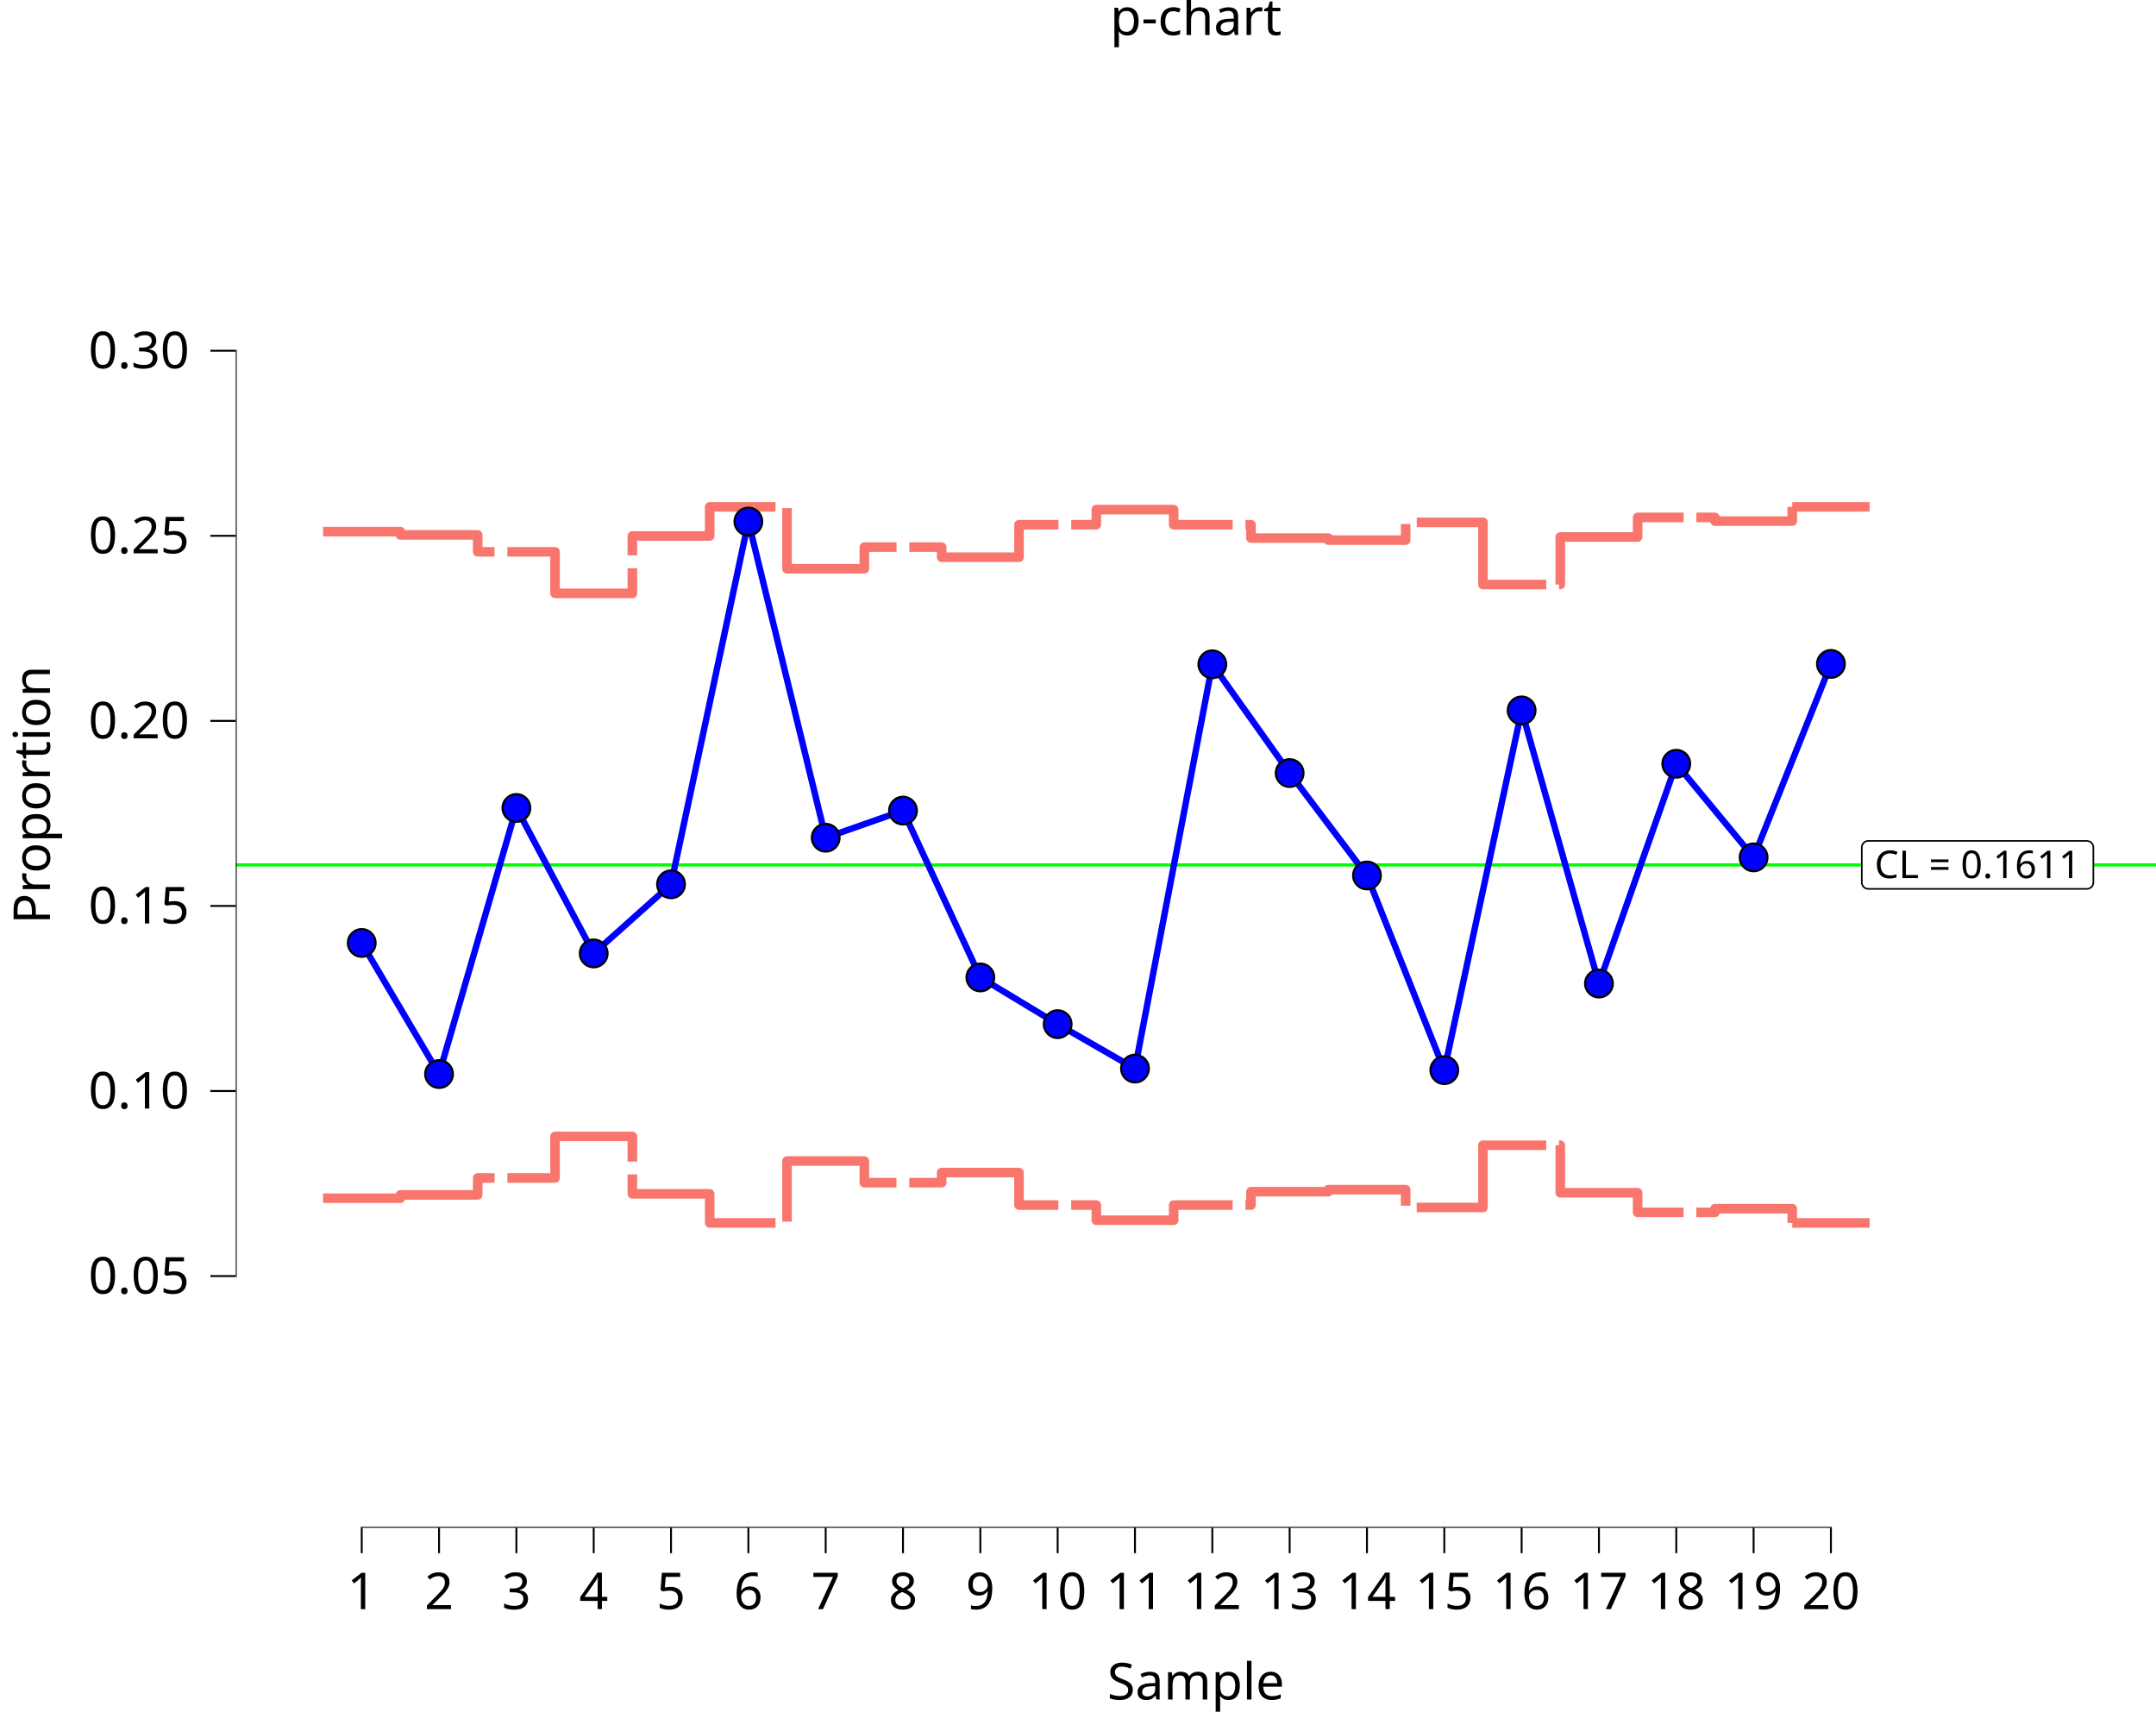
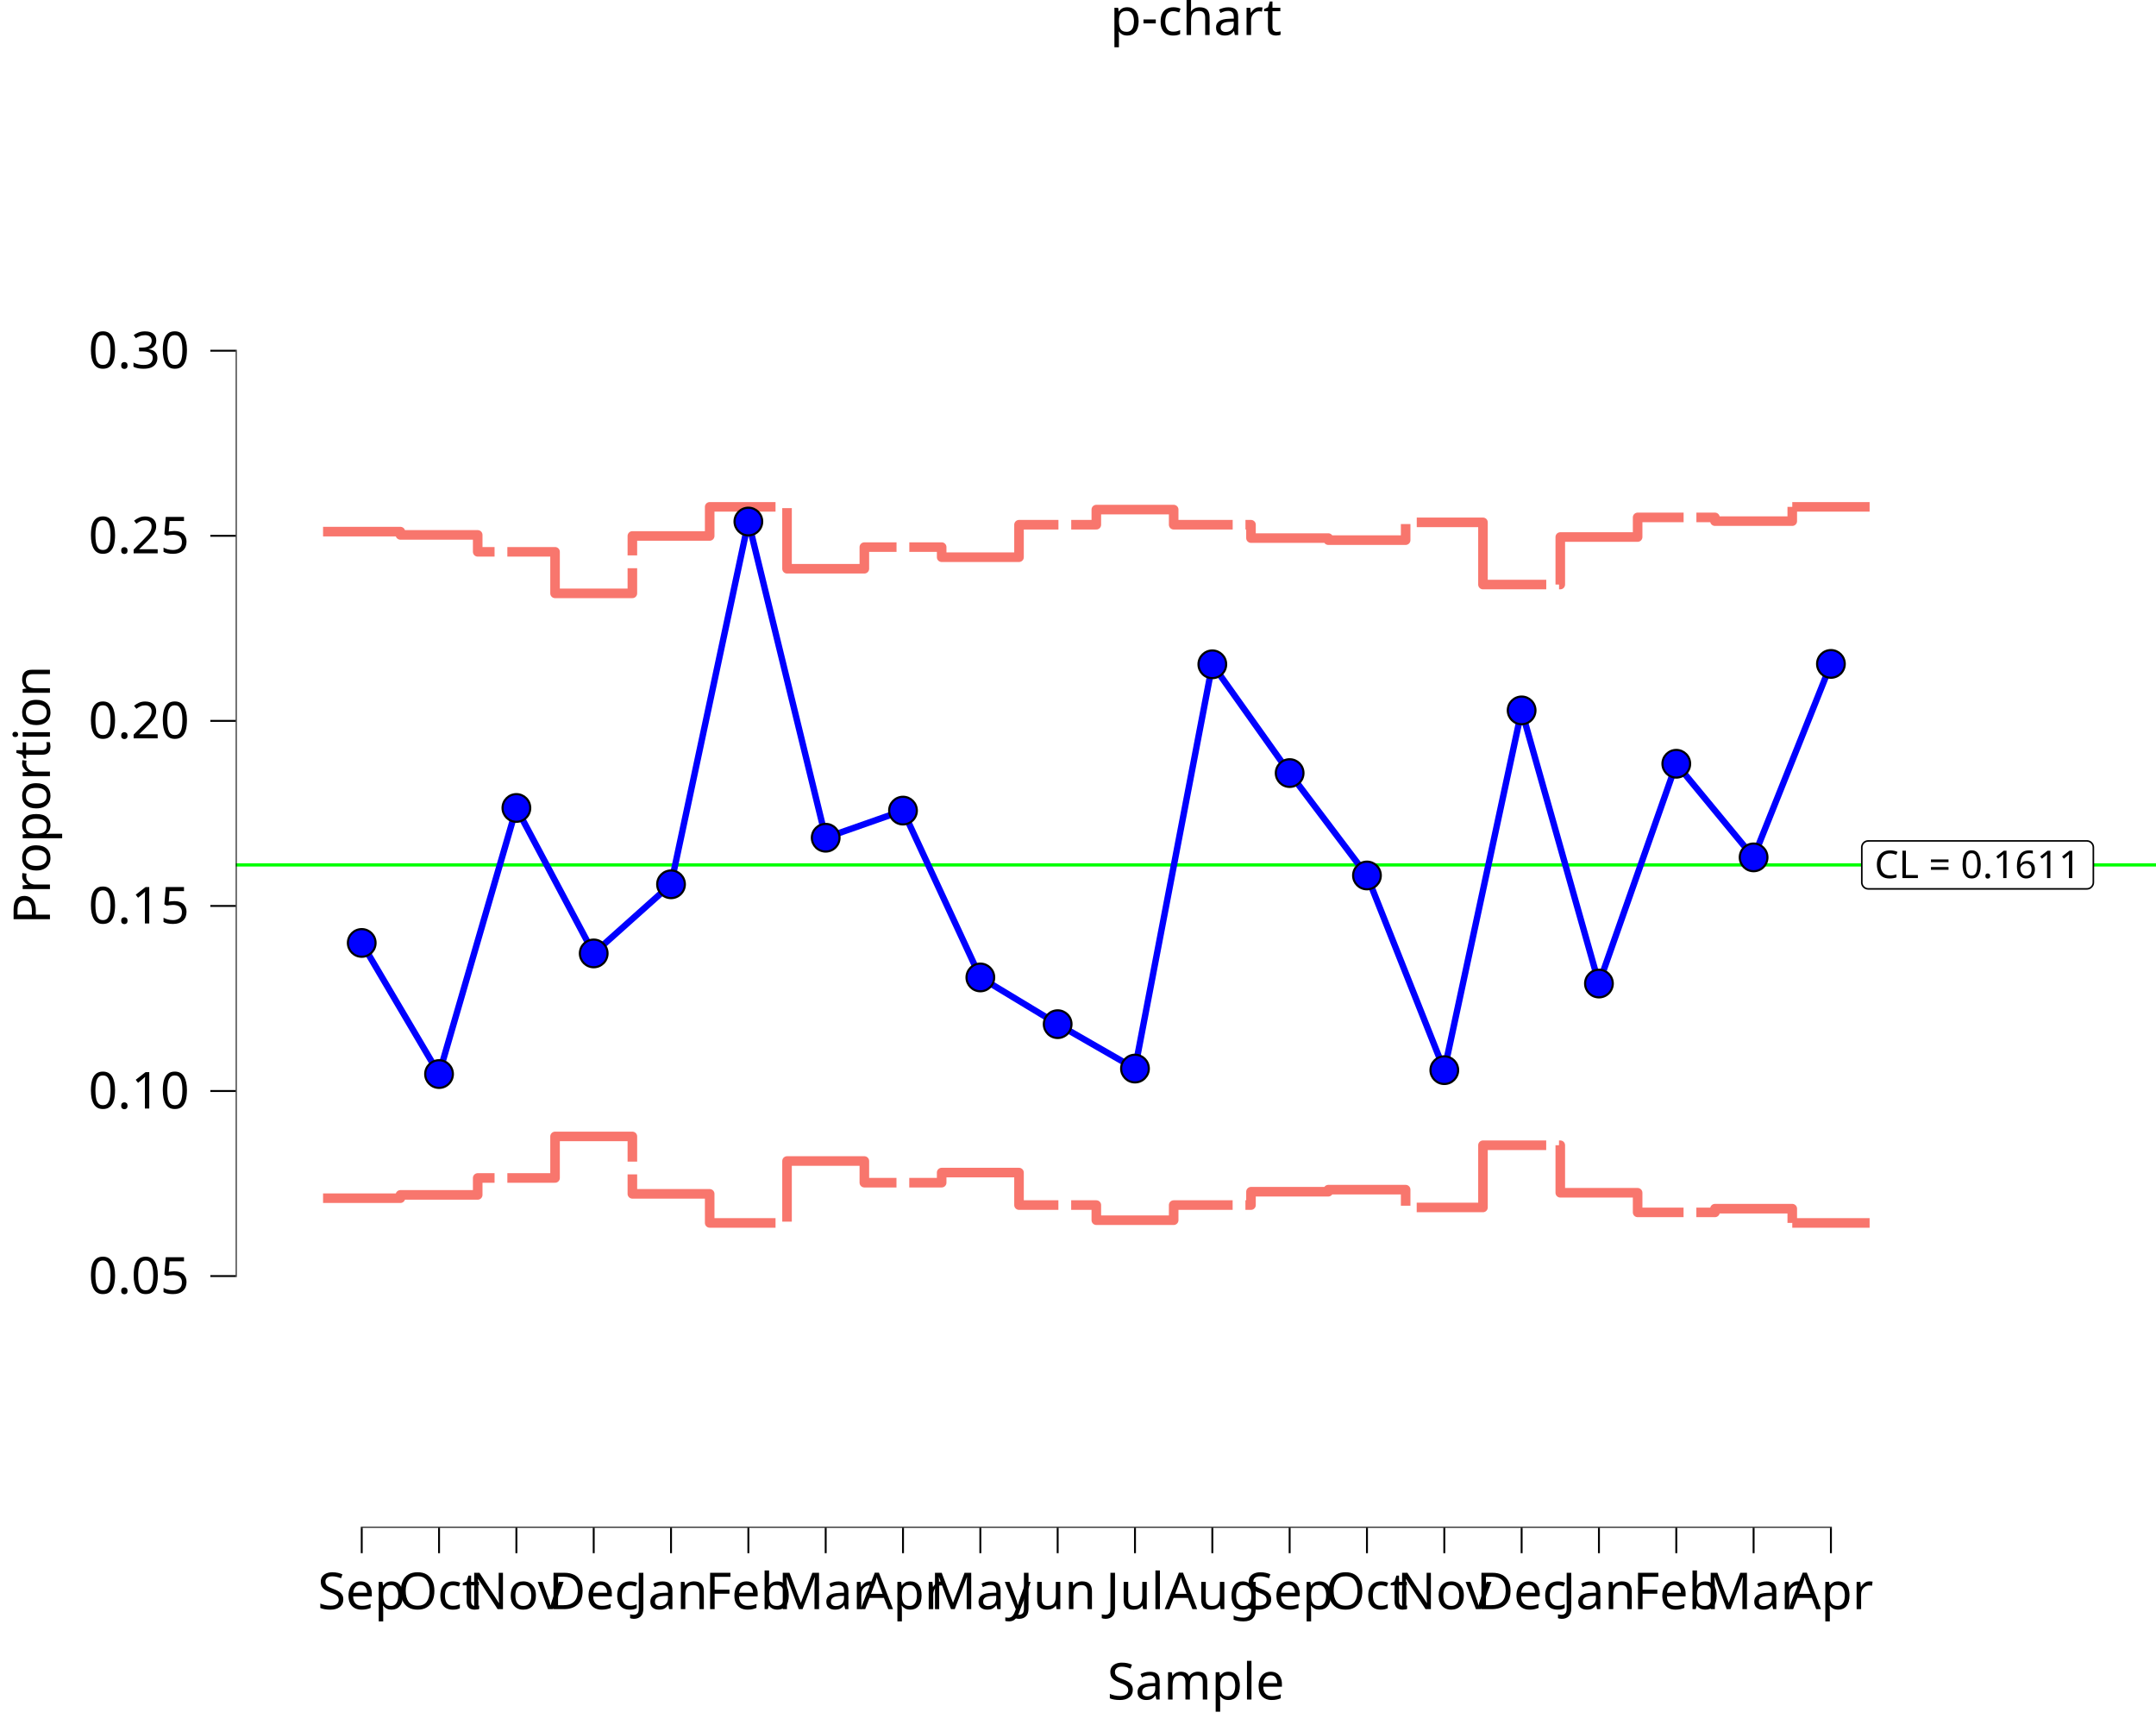
<svg xmlns="http://www.w3.org/2000/svg" class="svglite" data-engine-version="2.0" width="720.00pt" height="576.00pt" viewBox="0 0 720.00 576.00">
  <defs>
    <style type="text/css">
    .svglite line, .svglite polyline, .svglite polygon, .svglite path, .svglite rect, .svglite circle {
      fill: none;
      stroke: #000000;
      stroke-linecap: round;
      stroke-linejoin: round;
      stroke-miterlimit: 10.00;
    }
  </style>
  </defs>
  <rect width="100%" height="100%" style="stroke: none; fill: #FFFFFF;" />
  <defs>
    <clipPath id="cpMC4wMHw3MjAuMDB8MC4wMHw1NzYuMDA=">
      <rect x="0.00" y="0.00" width="720.00" height="576.00" />
    </clipPath>
  </defs>
  <g clip-path="url(#cpMC4wMHw3MjAuMDB8MC4wMHw1NzYuMDA=)">
    <rect x="-0" y="0.00" width="720.00" height="576.00" style="stroke-width: 10.67; stroke: none;" />
  </g>
  <defs>
    <clipPath id="cpNzguNzR8NzIwLjAwfDIwLjcxfDUxMC4xNA==">
      <rect x="78.74" y="20.71" width="641.26" height="489.43" />
    </clipPath>
  </defs>
  <g clip-path="url(#cpNzguNzR8NzIwLjAwfDIwLjcxfDUxMC4xNA==)">
    <rect x="78.74" y="20.71" width="641.26" height="489.43" style="stroke-width: 10.67; stroke: none;" />
    <line x1="78.74" y1="288.80" x2="720.00" y2="288.80" style="stroke-width: 1.07; stroke: #00FF00; stroke-linecap: butt;" />
    <polygon points="623.91,296.81 696.92,296.81 696.83,296.80 697.18,296.79 697.52,296.72 697.84,296.60 698.15,296.42 698.41,296.20 698.64,295.94 698.83,295.65 698.97,295.33 699.05,294.99 699.08,294.65 699.08,294.65 699.08,282.95 699.08,282.95 699.05,282.61 698.97,282.27 698.83,281.95 698.64,281.66 698.41,281.40 698.15,281.18 697.84,281.00 697.52,280.88 697.18,280.81 696.92,280.79 623.91,280.79 624.17,280.81 623.82,280.80 623.47,280.84 623.14,280.93 622.83,281.08 622.54,281.28 622.29,281.52 622.08,281.80 621.92,282.11 621.81,282.44 621.75,282.78 621.75,282.95 621.75,294.65 621.75,294.47 621.75,294.82 621.81,295.16 621.92,295.49 622.08,295.80 622.29,296.08 622.54,296.32 622.83,296.52 623.14,296.67 623.47,296.76 623.82,296.80 " style="stroke-width: 0.53; fill: #FFFFFF;" />
    <text x="660.41" y="293.21" text-anchor="middle" style="font-size: 12.80px; font-family: sans;" textLength="70.13px" lengthAdjust="spacingAndGlyphs">CL = 0.1611</text>
    <line x1="120.48" y1="510.14" x2="611.76" y2="510.14" style="stroke-width: 0.64; stroke-linecap: butt;" />
    <line x1="78.74" y1="426.41" x2="78.74" y2="116.79" style="stroke-width: 0.64; stroke-linecap: butt;" />
    <polyline points="107.89,177.51 133.71,177.51 133.71,178.61 159.53,178.61 159.53,184.26 185.36,184.26 185.36,198.13 211.18,198.13 211.18,178.96 237.00,178.96 237.00,169.25 262.83,169.25 262.83,189.91 288.65,189.91 288.65,182.69 314.47,182.69 314.47,186.06 340.30,186.06 340.30,175.21 366.12,175.21 366.12,170.16 391.95,170.16 391.95,175.21 417.77,175.21 417.77,179.67 443.59,179.67 443.59,180.36 469.42,180.36 469.42,174.42 495.24,174.42 495.24,195.19 521.06,195.19 521.06,179.32 546.89,179.32 546.89,172.77 572.71,172.77 572.71,174.01 598.53,174.01 598.53,169.25 " style="stroke-width: 3.20; stroke: #F8766D; stroke-dasharray: 64.02,4.27; stroke-linecap: butt;" />
    <polyline points="120.80,314.86 146.62,358.64 172.45,269.79 198.27,318.36 224.09,295.28 249.92,174.15 275.74,279.73 301.56,270.67 327.39,326.38 353.21,341.98 379.03,356.81 404.86,221.82 430.68,258.14 456.50,292.33 482.33,357.34 508.15,237.21 533.97,328.42 559.80,255.03 585.62,286.29 611.44,221.69 " style="stroke-width: 2.13; stroke: #0000FF; stroke-linecap: butt;" />
    <circle cx="120.80" cy="314.86" r="4.62" style="stroke-width: 0.71; fill: #0000FF;" />
    <circle cx="146.62" cy="358.64" r="4.62" style="stroke-width: 0.71; fill: #0000FF;" />
    <circle cx="172.45" cy="269.79" r="4.62" style="stroke-width: 0.71; fill: #0000FF;" />
    <circle cx="198.27" cy="318.36" r="4.62" style="stroke-width: 0.71; fill: #0000FF;" />
    <circle cx="224.09" cy="295.28" r="4.62" style="stroke-width: 0.71; fill: #0000FF;" />
    <circle cx="249.92" cy="174.15" r="4.62" style="stroke-width: 0.71; fill: #0000FF;" />
    <circle cx="275.74" cy="279.73" r="4.62" style="stroke-width: 0.71; fill: #0000FF;" />
    <circle cx="301.56" cy="270.67" r="4.62" style="stroke-width: 0.71; fill: #0000FF;" />
    <circle cx="327.39" cy="326.38" r="4.62" style="stroke-width: 0.71; fill: #0000FF;" />
    <circle cx="353.21" cy="341.98" r="4.62" style="stroke-width: 0.71; fill: #0000FF;" />
    <circle cx="379.03" cy="356.81" r="4.62" style="stroke-width: 0.71; fill: #0000FF;" />
    <circle cx="404.86" cy="221.82" r="4.62" style="stroke-width: 0.71; fill: #0000FF;" />
    <circle cx="430.68" cy="258.14" r="4.62" style="stroke-width: 0.71; fill: #0000FF;" />
    <circle cx="456.50" cy="292.33" r="4.62" style="stroke-width: 0.71; fill: #0000FF;" />
    <circle cx="482.33" cy="357.34" r="4.62" style="stroke-width: 0.71; fill: #0000FF;" />
    <circle cx="508.15" cy="237.21" r="4.62" style="stroke-width: 0.71; fill: #0000FF;" />
    <circle cx="533.97" cy="328.42" r="4.62" style="stroke-width: 0.71; fill: #0000FF;" />
    <circle cx="559.80" cy="255.03" r="4.62" style="stroke-width: 0.71; fill: #0000FF;" />
    <circle cx="585.62" cy="286.29" r="4.62" style="stroke-width: 0.71; fill: #0000FF;" />
    <circle cx="611.44" cy="221.69" r="4.62" style="stroke-width: 0.71; fill: #0000FF;" />
    <polyline points="107.89,400.09 133.71,400.09 133.71,398.99 159.53,398.99 159.53,393.34 185.36,393.34 185.36,379.47 211.18,379.47 211.18,398.64 237.00,398.64 237.00,408.35 262.83,408.35 262.83,387.68 288.65,387.68 288.65,394.91 314.47,394.91 314.47,391.54 340.30,391.54 340.30,402.39 366.12,402.39 366.12,407.44 391.95,407.44 391.95,402.39 417.77,402.39 417.77,397.93 443.59,397.93 443.59,397.24 469.42,397.24 469.42,403.18 495.24,403.18 495.24,382.41 521.06,382.41 521.06,398.28 546.89,398.28 546.89,404.83 572.71,404.83 572.71,403.59 598.53,403.59 598.53,408.35 " style="stroke-width: 3.20; stroke: #F8766D; stroke-dasharray: 64.02,4.27; stroke-linecap: butt;" />
    <polyline points="598.53,169.25 624.36,169.25 624.36,169.25 " style="stroke-width: 3.20; stroke: #F8766D; stroke-linecap: butt;" />
    <polyline points="598.53,408.35 624.36,408.35 624.36,408.35 " style="stroke-width: 3.20; stroke: #F8766D; stroke-linecap: butt;" />
    <rect x="78.74" y="20.71" width="641.26" height="489.43" style="stroke-width: 0.00; stroke: none;" />
  </g>
  <g clip-path="url(#cpMC4wMHw3MjAuMDB8MC4wMHw1NzYuMDA=)">
    <polyline points="78.74,510.14 78.74,20.71 " style="stroke-width: 0.00; stroke: none; stroke-linecap: butt;" />
    <text x="63.26" y="431.95" text-anchor="end" style="font-size: 17.00px; font-family: sans;" textLength="33.09px" lengthAdjust="spacingAndGlyphs">0.05</text>
    <text x="63.26" y="370.15" text-anchor="end" style="font-size: 17.00px; font-family: sans;" textLength="33.09px" lengthAdjust="spacingAndGlyphs">0.10</text>
    <text x="63.26" y="308.35" text-anchor="end" style="font-size: 17.00px; font-family: sans;" textLength="33.09px" lengthAdjust="spacingAndGlyphs">0.15</text>
    <text x="63.26" y="246.55" text-anchor="end" style="font-size: 17.00px; font-family: sans;" textLength="33.09px" lengthAdjust="spacingAndGlyphs">0.20</text>
    <text x="63.26" y="184.76" text-anchor="end" style="font-size: 17.00px; font-family: sans;" textLength="33.09px" lengthAdjust="spacingAndGlyphs">0.25</text>
    <text x="63.26" y="122.96" text-anchor="end" style="font-size: 17.00px; font-family: sans;" textLength="33.09px" lengthAdjust="spacingAndGlyphs">0.30</text>
    <polyline points="70.24,426.10 78.74,426.10 " style="stroke-width: 0.64; stroke-linecap: butt;" />
    <polyline points="70.24,364.30 78.74,364.30 " style="stroke-width: 0.64; stroke-linecap: butt;" />
    <polyline points="70.24,302.50 78.74,302.50 " style="stroke-width: 0.64; stroke-linecap: butt;" />
    <polyline points="70.24,240.71 78.74,240.71 " style="stroke-width: 0.64; stroke-linecap: butt;" />
    <polyline points="70.24,178.91 78.74,178.91 " style="stroke-width: 0.64; stroke-linecap: butt;" />
    <polyline points="70.24,117.11 78.74,117.11 " style="stroke-width: 0.64; stroke-linecap: butt;" />
    <polyline points="78.74,510.14 720.00,510.14 " style="stroke-width: 0.00; stroke: none; stroke-linecap: butt;" />
    <polyline points="120.80,518.64 120.80,510.14 " style="stroke-width: 0.64; stroke-linecap: butt;" />
    <polyline points="146.62,518.64 146.62,510.14 " style="stroke-width: 0.64; stroke-linecap: butt;" />
    <polyline points="172.45,518.64 172.45,510.14 " style="stroke-width: 0.64; stroke-linecap: butt;" />
    <polyline points="198.27,518.64 198.27,510.14 " style="stroke-width: 0.64; stroke-linecap: butt;" />
    <polyline points="224.09,518.64 224.09,510.14 " style="stroke-width: 0.64; stroke-linecap: butt;" />
    <polyline points="249.92,518.64 249.92,510.14 " style="stroke-width: 0.64; stroke-linecap: butt;" />
    <polyline points="275.74,518.64 275.74,510.14 " style="stroke-width: 0.64; stroke-linecap: butt;" />
    <polyline points="301.56,518.64 301.56,510.14 " style="stroke-width: 0.64; stroke-linecap: butt;" />
    <polyline points="327.39,518.64 327.39,510.14 " style="stroke-width: 0.64; stroke-linecap: butt;" />
    <polyline points="353.21,518.64 353.21,510.14 " style="stroke-width: 0.64; stroke-linecap: butt;" />
    <polyline points="379.03,518.64 379.03,510.14 " style="stroke-width: 0.64; stroke-linecap: butt;" />
    <polyline points="404.86,518.64 404.86,510.14 " style="stroke-width: 0.64; stroke-linecap: butt;" />
    <polyline points="430.68,518.64 430.68,510.14 " style="stroke-width: 0.64; stroke-linecap: butt;" />
    <polyline points="456.50,518.64 456.50,510.14 " style="stroke-width: 0.64; stroke-linecap: butt;" />
    <polyline points="482.33,518.64 482.33,510.14 " style="stroke-width: 0.64; stroke-linecap: butt;" />
    <polyline points="508.15,518.64 508.15,510.14 " style="stroke-width: 0.64; stroke-linecap: butt;" />
    <polyline points="533.97,518.64 533.97,510.14 " style="stroke-width: 0.64; stroke-linecap: butt;" />
    <polyline points="559.80,518.64 559.80,510.14 " style="stroke-width: 0.64; stroke-linecap: butt;" />
    <polyline points="585.62,518.64 585.62,510.14 " style="stroke-width: 0.64; stroke-linecap: butt;" />
    <polyline points="611.44,518.64 611.44,510.14 " style="stroke-width: 0.64; stroke-linecap: butt;" />
-     <text x="120.80" y="537.32" text-anchor="middle" style="font-size: 17.00px; font-family: sans;" textLength="9.46px" lengthAdjust="spacingAndGlyphs">1</text>
-     <text x="146.62" y="537.32" text-anchor="middle" style="font-size: 17.00px; font-family: sans;" textLength="9.46px" lengthAdjust="spacingAndGlyphs">2</text>
-     <text x="172.45" y="537.32" text-anchor="middle" style="font-size: 17.00px; font-family: sans;" textLength="9.46px" lengthAdjust="spacingAndGlyphs">3</text>
-     <text x="198.27" y="537.32" text-anchor="middle" style="font-size: 17.00px; font-family: sans;" textLength="9.46px" lengthAdjust="spacingAndGlyphs">4</text>
-     <text x="224.09" y="537.32" text-anchor="middle" style="font-size: 17.00px; font-family: sans;" textLength="9.46px" lengthAdjust="spacingAndGlyphs">5</text>
-     <text x="249.92" y="537.32" text-anchor="middle" style="font-size: 17.00px; font-family: sans;" textLength="9.46px" lengthAdjust="spacingAndGlyphs">6</text>
-     <text x="275.74" y="537.32" text-anchor="middle" style="font-size: 17.00px; font-family: sans;" textLength="9.46px" lengthAdjust="spacingAndGlyphs">7</text>
-     <text x="301.56" y="537.32" text-anchor="middle" style="font-size: 17.00px; font-family: sans;" textLength="9.46px" lengthAdjust="spacingAndGlyphs">8</text>
-     <text x="327.39" y="537.32" text-anchor="middle" style="font-size: 17.00px; font-family: sans;" textLength="9.46px" lengthAdjust="spacingAndGlyphs">9</text>
-     <text x="353.21" y="537.32" text-anchor="middle" style="font-size: 17.00px; font-family: sans;" textLength="18.91px" lengthAdjust="spacingAndGlyphs">10</text>
-     <text x="379.03" y="537.32" text-anchor="middle" style="font-size: 17.00px; font-family: sans;" textLength="18.91px" lengthAdjust="spacingAndGlyphs">11</text>
-     <text x="404.86" y="537.32" text-anchor="middle" style="font-size: 17.00px; font-family: sans;" textLength="18.91px" lengthAdjust="spacingAndGlyphs">12</text>
-     <text x="430.68" y="537.32" text-anchor="middle" style="font-size: 17.00px; font-family: sans;" textLength="18.91px" lengthAdjust="spacingAndGlyphs">13</text>
-     <text x="456.50" y="537.32" text-anchor="middle" style="font-size: 17.00px; font-family: sans;" textLength="18.91px" lengthAdjust="spacingAndGlyphs">14</text>
-     <text x="482.33" y="537.32" text-anchor="middle" style="font-size: 17.00px; font-family: sans;" textLength="18.91px" lengthAdjust="spacingAndGlyphs">15</text>
-     <text x="508.15" y="537.32" text-anchor="middle" style="font-size: 17.00px; font-family: sans;" textLength="18.91px" lengthAdjust="spacingAndGlyphs">16</text>
-     <text x="533.97" y="537.32" text-anchor="middle" style="font-size: 17.00px; font-family: sans;" textLength="18.91px" lengthAdjust="spacingAndGlyphs">17</text>
-     <text x="559.80" y="537.32" text-anchor="middle" style="font-size: 17.00px; font-family: sans;" textLength="18.91px" lengthAdjust="spacingAndGlyphs">18</text>
-     <text x="585.62" y="537.32" text-anchor="middle" style="font-size: 17.00px; font-family: sans;" textLength="18.91px" lengthAdjust="spacingAndGlyphs">19</text>
-     <text x="611.44" y="537.32" text-anchor="middle" style="font-size: 17.00px; font-family: sans;" textLength="18.91px" lengthAdjust="spacingAndGlyphs">20</text>
+     <text x="120.80" y="537.32" text-anchor="middle" style="font-size: 17.00px; font-family: sans;" textLength="30.25px" lengthAdjust="spacingAndGlyphs">Sep</text>
+     <text x="146.62" y="537.32" text-anchor="middle" style="font-size: 17.00px; font-family: sans;" textLength="26.46px" lengthAdjust="spacingAndGlyphs">Oct</text>
+     <text x="172.45" y="537.32" text-anchor="middle" style="font-size: 17.00px; font-family: sans;" textLength="30.24px" lengthAdjust="spacingAndGlyphs">Nov</text>
+     <text x="198.27" y="537.32" text-anchor="middle" style="font-size: 17.00px; font-family: sans;" textLength="30.24px" lengthAdjust="spacingAndGlyphs">Dec</text>
+     <text x="224.09" y="537.32" text-anchor="middle" style="font-size: 17.00px; font-family: sans;" textLength="27.42px" lengthAdjust="spacingAndGlyphs">Jan</text>
+     <text x="249.92" y="537.32" text-anchor="middle" style="font-size: 17.00px; font-family: sans;" textLength="29.29px" lengthAdjust="spacingAndGlyphs">Feb</text>
+     <text x="275.74" y="537.32" text-anchor="middle" style="font-size: 17.00px; font-family: sans;" textLength="29.28px" lengthAdjust="spacingAndGlyphs">Mar</text>
+     <text x="301.56" y="537.32" text-anchor="middle" style="font-size: 17.00px; font-family: sans;" textLength="26.46px" lengthAdjust="spacingAndGlyphs">Apr</text>
+     <text x="327.39" y="537.32" text-anchor="middle" style="font-size: 17.00px; font-family: sans;" textLength="32.13px" lengthAdjust="spacingAndGlyphs">May</text>
+     <text x="353.21" y="537.32" text-anchor="middle" style="font-size: 17.00px; font-family: sans;" textLength="27.42px" lengthAdjust="spacingAndGlyphs">Jun</text>
+     <text x="379.03" y="537.32" text-anchor="middle" style="font-size: 17.00px; font-family: sans;" textLength="21.74px" lengthAdjust="spacingAndGlyphs">Jul</text>
+     <text x="404.86" y="537.32" text-anchor="middle" style="font-size: 17.00px; font-family: sans;" textLength="30.25px" lengthAdjust="spacingAndGlyphs">Aug</text>
+     <text x="430.68" y="537.32" text-anchor="middle" style="font-size: 17.00px; font-family: sans;" textLength="30.25px" lengthAdjust="spacingAndGlyphs">Sep</text>
+     <text x="456.50" y="537.32" text-anchor="middle" style="font-size: 17.00px; font-family: sans;" textLength="26.46px" lengthAdjust="spacingAndGlyphs">Oct</text>
+     <text x="482.33" y="537.32" text-anchor="middle" style="font-size: 17.00px; font-family: sans;" textLength="30.24px" lengthAdjust="spacingAndGlyphs">Nov</text>
+     <text x="508.15" y="537.32" text-anchor="middle" style="font-size: 17.00px; font-family: sans;" textLength="30.24px" lengthAdjust="spacingAndGlyphs">Dec</text>
+     <text x="533.97" y="537.32" text-anchor="middle" style="font-size: 17.00px; font-family: sans;" textLength="27.42px" lengthAdjust="spacingAndGlyphs">Jan</text>
+     <text x="559.80" y="537.32" text-anchor="middle" style="font-size: 17.00px; font-family: sans;" textLength="29.29px" lengthAdjust="spacingAndGlyphs">Feb</text>
+     <text x="585.62" y="537.32" text-anchor="middle" style="font-size: 17.00px; font-family: sans;" textLength="29.28px" lengthAdjust="spacingAndGlyphs">Mar</text>
+     <text x="611.44" y="537.32" text-anchor="middle" style="font-size: 17.00px; font-family: sans;" textLength="26.46px" lengthAdjust="spacingAndGlyphs">Apr</text>
    <text x="399.37" y="567.49" text-anchor="middle" style="font-size: 17.00px; font-family: sans;" textLength="57.65px" lengthAdjust="spacingAndGlyphs">Sample</text>
    <text transform="translate(16.68,265.42) rotate(-90)" text-anchor="middle" style="font-size: 17.00px; font-family: sans;" textLength="78.44px" lengthAdjust="spacingAndGlyphs">Proportion</text>
    <text x="399.37" y="11.70" text-anchor="middle" style="font-size: 17.00px; font-family: sans;" textLength="52.92px" lengthAdjust="spacingAndGlyphs">p-chart</text>
  </g>
</svg>
